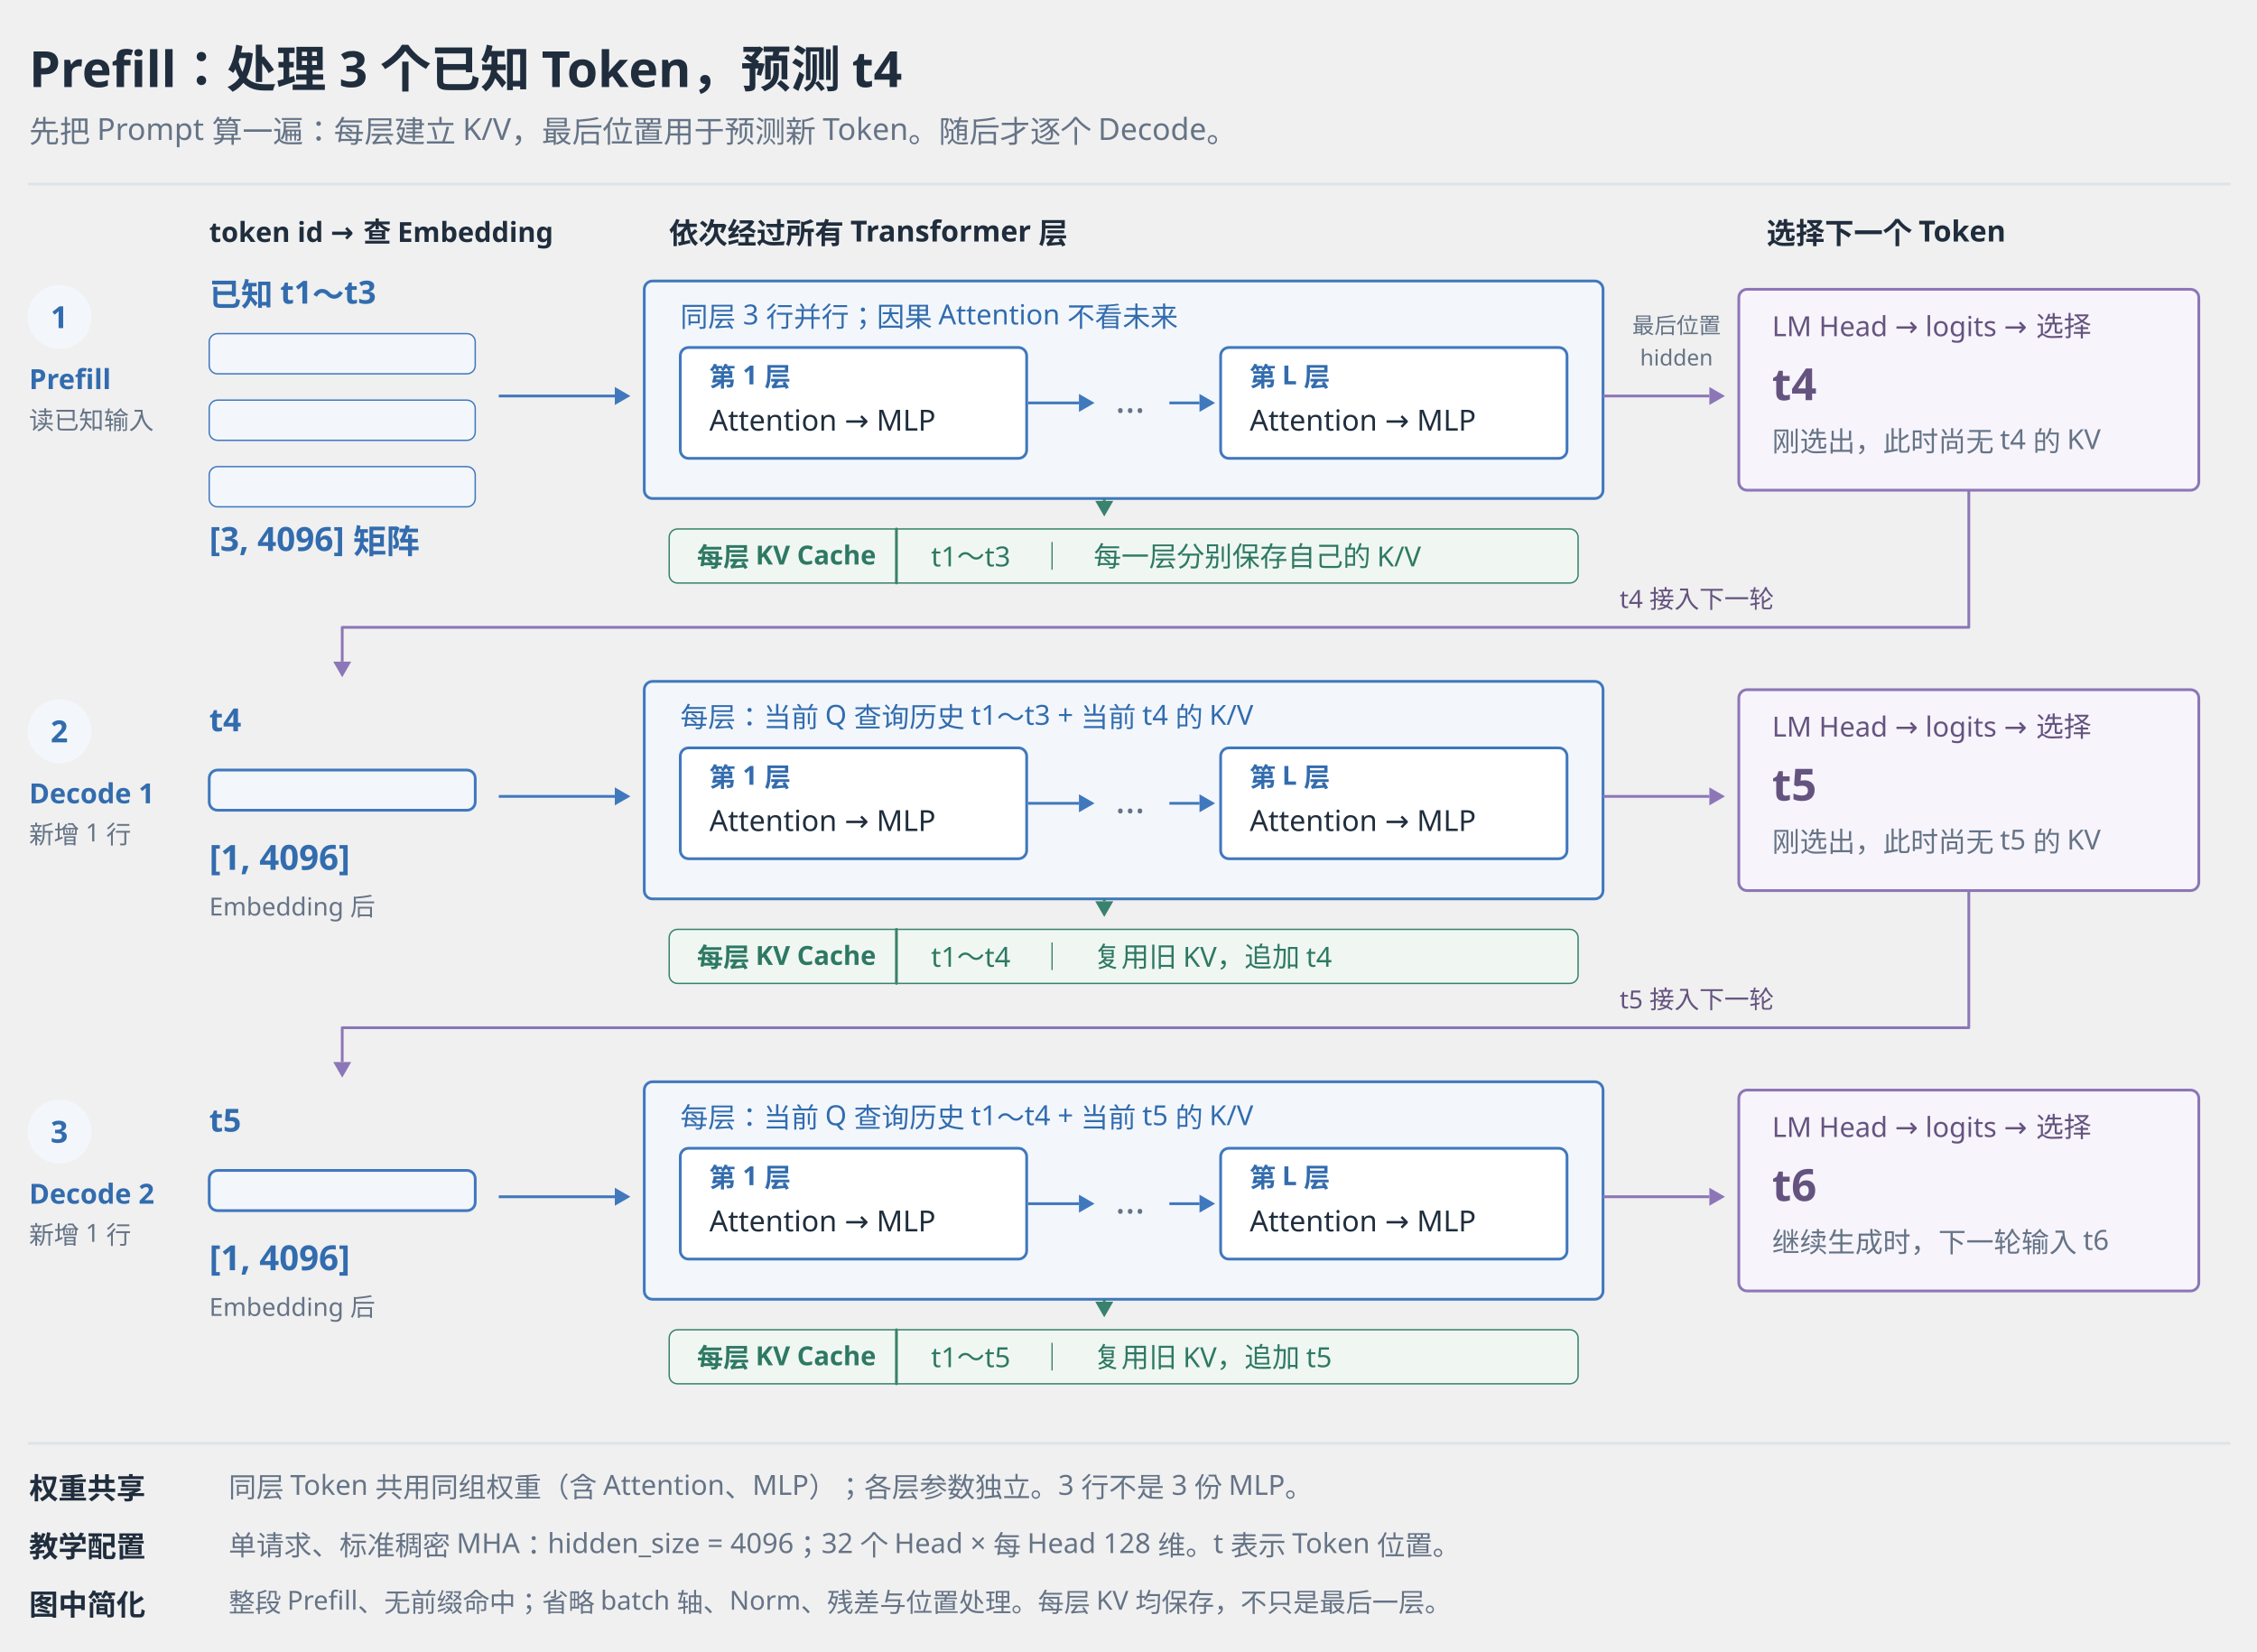
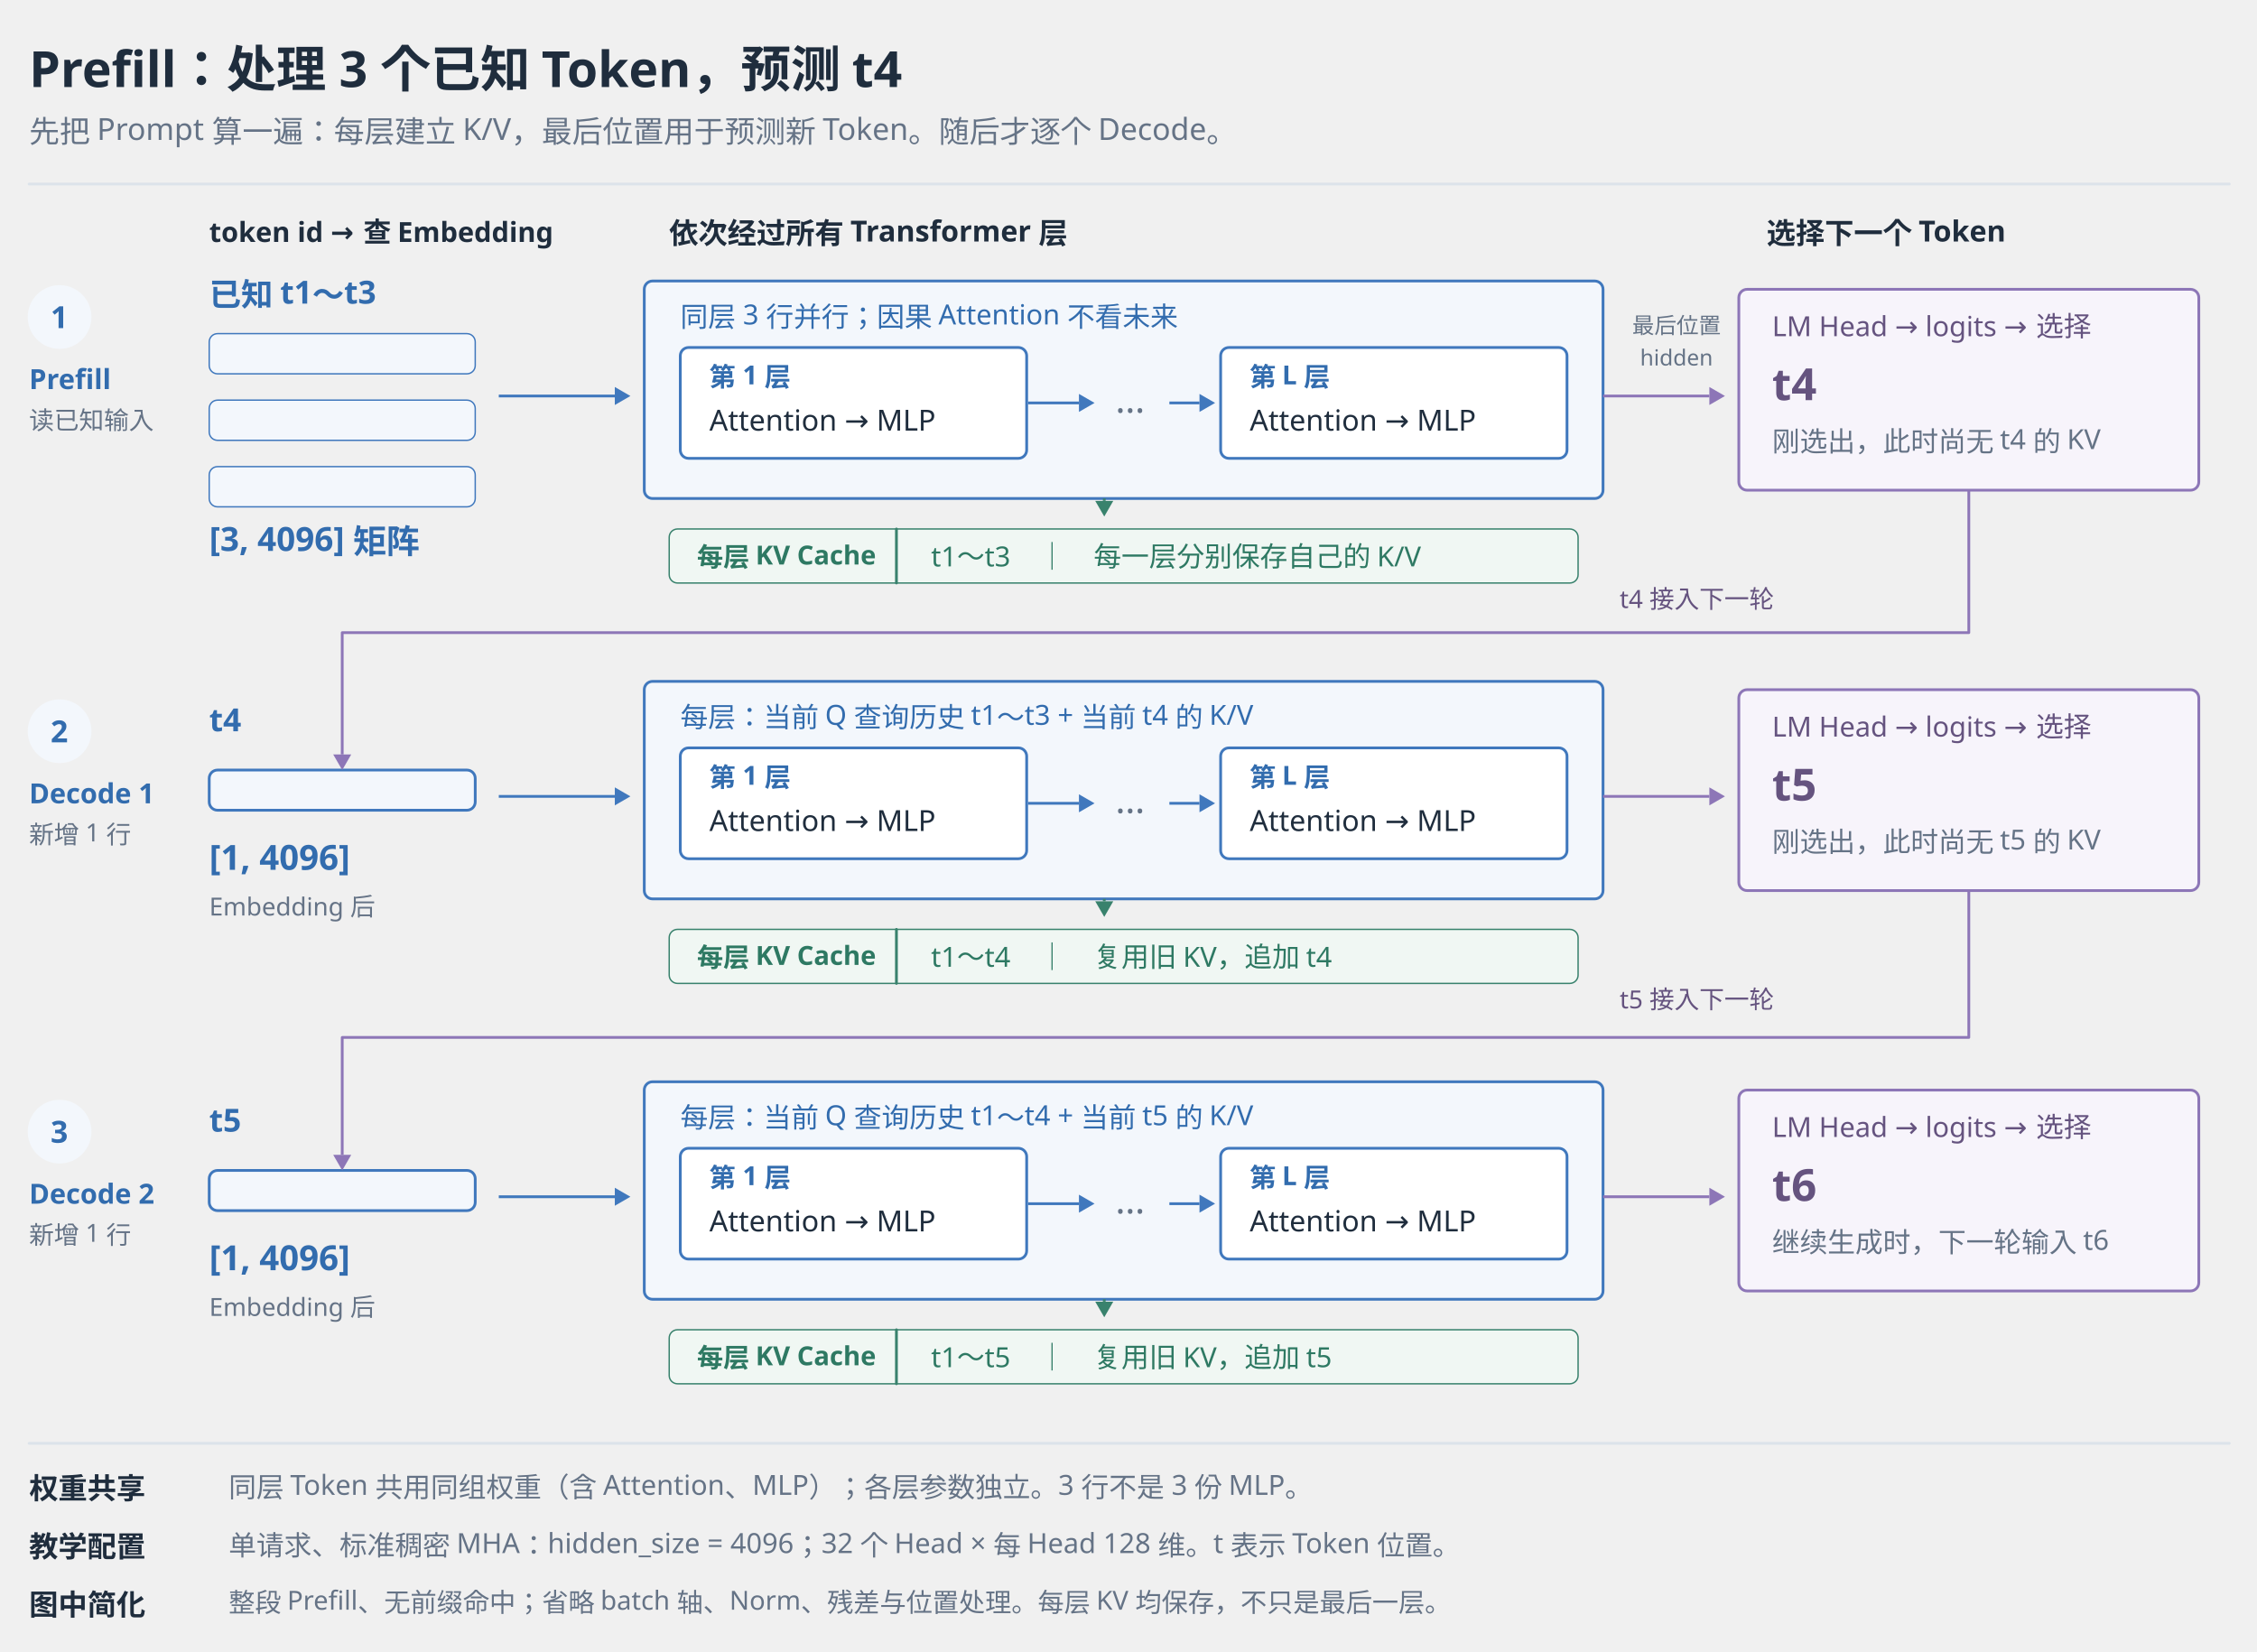
<svg xmlns="http://www.w3.org/2000/svg" width="1629" height="1192" viewBox="35 3.646 1629 1191.055">
  <defs>
    <marker id="connector-arrow-0" markerUnits="userSpaceOnUse" markerWidth="40" markerHeight="40" refX="11.258" refY="0" orient="auto" overflow="visible">
      <path fill="#4078bd" stroke="none" d="M 11.258 0 L 0 -6.5 L 0 6.5 Z" />
    </marker>
    <marker id="connector-arrow-1" markerUnits="userSpaceOnUse" markerWidth="40" markerHeight="40" refX="11.258" refY="0" orient="auto" overflow="visible">
      <path fill="#4078bd" stroke="none" d="M 11.258 0 L 0 -6.5 L 0 6.5 Z" />
    </marker>
    <marker id="connector-arrow-2" markerUnits="userSpaceOnUse" markerWidth="40" markerHeight="40" refX="11.258" refY="0" orient="auto" overflow="visible">
      <path fill="#4078bd" stroke="none" d="M 11.258 0 L 0 -6.5 L 0 6.5 Z" />
    </marker>
    <marker id="connector-arrow-3" markerUnits="userSpaceOnUse" markerWidth="40" markerHeight="40" refX="11.258" refY="0" orient="auto" overflow="visible">
      <path fill="#8d76b7" stroke="none" d="M 11.258 0 L 0 -6.5 L 0 6.5 Z" />
    </marker>
    <marker id="connector-arrow-4" markerUnits="userSpaceOnUse" markerWidth="40" markerHeight="40" refX="11.258" refY="0" orient="auto" overflow="visible">
      <path fill="#39826d" stroke="none" d="M 11.258 0 L 0 -6.5 L 0 6.5 Z" />
    </marker>
    <marker id="connector-arrow-5" markerUnits="userSpaceOnUse" markerWidth="40" markerHeight="40" refX="11.258" refY="0" orient="auto" overflow="visible">
      <path fill="#8d76b7" stroke="none" d="M 11.258 0 L 0 -6.5 L 0 6.5 Z" />
    </marker>
    <marker id="connector-arrow-6" markerUnits="userSpaceOnUse" markerWidth="40" markerHeight="40" refX="11.258" refY="0" orient="auto" overflow="visible">
      <path fill="#4078bd" stroke="none" d="M 11.258 0 L 0 -6.5 L 0 6.5 Z" />
    </marker>
    <marker id="connector-arrow-7" markerUnits="userSpaceOnUse" markerWidth="40" markerHeight="40" refX="11.258" refY="0" orient="auto" overflow="visible">
      <path fill="#4078bd" stroke="none" d="M 11.258 0 L 0 -6.5 L 0 6.5 Z" />
    </marker>
    <marker id="connector-arrow-8" markerUnits="userSpaceOnUse" markerWidth="40" markerHeight="40" refX="11.258" refY="0" orient="auto" overflow="visible">
      <path fill="#4078bd" stroke="none" d="M 11.258 0 L 0 -6.5 L 0 6.5 Z" />
    </marker>
    <marker id="connector-arrow-9" markerUnits="userSpaceOnUse" markerWidth="40" markerHeight="40" refX="11.258" refY="0" orient="auto" overflow="visible">
      <path fill="#8d76b7" stroke="none" d="M 11.258 0 L 0 -6.5 L 0 6.5 Z" />
    </marker>
    <marker id="connector-arrow-10" markerUnits="userSpaceOnUse" markerWidth="40" markerHeight="40" refX="11.258" refY="0" orient="auto" overflow="visible">
      <path fill="#39826d" stroke="none" d="M 11.258 0 L 0 -6.5 L 0 6.5 Z" />
    </marker>
    <marker id="connector-arrow-11" markerUnits="userSpaceOnUse" markerWidth="40" markerHeight="40" refX="11.258" refY="0" orient="auto" overflow="visible">
      <path fill="#8d76b7" stroke="none" d="M 11.258 0 L 0 -6.5 L 0 6.5 Z" />
    </marker>
    <marker id="connector-arrow-12" markerUnits="userSpaceOnUse" markerWidth="40" markerHeight="40" refX="11.258" refY="0" orient="auto" overflow="visible">
      <path fill="#4078bd" stroke="none" d="M 11.258 0 L 0 -6.5 L 0 6.5 Z" />
    </marker>
    <marker id="connector-arrow-13" markerUnits="userSpaceOnUse" markerWidth="40" markerHeight="40" refX="11.258" refY="0" orient="auto" overflow="visible">
      <path fill="#4078bd" stroke="none" d="M 11.258 0 L 0 -6.5 L 0 6.5 Z" />
    </marker>
    <marker id="connector-arrow-14" markerUnits="userSpaceOnUse" markerWidth="40" markerHeight="40" refX="11.258" refY="0" orient="auto" overflow="visible">
      <path fill="#4078bd" stroke="none" d="M 11.258 0 L 0 -6.5 L 0 6.5 Z" />
    </marker>
    <marker id="connector-arrow-15" markerUnits="userSpaceOnUse" markerWidth="40" markerHeight="40" refX="11.258" refY="0" orient="auto" overflow="visible">
      <path fill="#8d76b7" stroke="none" d="M 11.258 0 L 0 -6.5 L 0 6.5 Z" />
    </marker>
    <marker id="connector-arrow-16" markerUnits="userSpaceOnUse" markerWidth="40" markerHeight="40" refX="11.258" refY="0" orient="auto" overflow="visible">
      <path fill="#39826d" stroke="none" d="M 11.258 0 L 0 -6.5 L 0 6.5 Z" />
    </marker>
  </defs>
  <g id="a25:90" transform="translate(56, 23.646)">
    <text font-size="36" font-family="Noto Sans SC" font-weight="bold" fill="#1f2d3d" text-anchor="start" dominant-baseline="alphabetic" x="0">
      <tspan x="0" y="42.354">
        <tspan x="0" text-anchor="start">Prefill：处理 3 个已知 Token，预测 t4</tspan>
      </tspan>
    </text>
  </g>
  <g id="a25:68" transform="translate(56, 80.117)">
    <text font-size="22" font-family="Noto Sans SC" font-weight="normal" fill="#657386" text-anchor="start" dominant-baseline="alphabetic" x="0">
      <tspan x="0" y="25.883">
        <tspan x="0" text-anchor="start">先把 Prompt 算一遍：每层建立 K/V，最后位置用于预测新 Token。随后才逐个 Decode。</tspan>
      </tspan>
    </text>
  </g>
  <g id="c25:33" transform="translate(56, 136)">
    <path fill="none" stroke="#dce3ea" stroke-width="2" stroke-linecap="round" stroke-linejoin="round" d="M 0 0 L 1588 0" />
  </g>
  <g id="a25:106" transform="translate(186, 154.2935)">
    <text font-size="20" font-family="Noto Sans SC" font-weight="bold" fill="#1f2d3d" text-anchor="start" dominant-baseline="alphabetic" x="0">
      <tspan x="0" y="23.53">
        <tspan x="0" text-anchor="start">token id → 查 Embedding</tspan>
      </tspan>
    </text>
  </g>
  <g id="a25:71" transform="translate(518, 154.2935)">
    <text font-size="21" font-family="Noto Sans SC" font-weight="bold" fill="#1f2d3d" text-anchor="start" dominant-baseline="alphabetic" x="0">
      <tspan x="0" y="24.707">
        <tspan x="0" text-anchor="start">依次经过所有 Transformer 层</tspan>
      </tspan>
    </text>
  </g>
  <g id="a25:87" transform="translate(1310, 154.2935)">
    <text font-size="21" font-family="Noto Sans SC" font-weight="bold" fill="#1f2d3d" text-anchor="start" dominant-baseline="alphabetic" x="0">
      <tspan x="0" y="24.707">
        <tspan x="0" text-anchor="start">选择下一个 Token</tspan>
      </tspan>
    </text>
  </g>
  <g id="o25:46" transform="translate(55, 209)">
    <ellipse fill="#f3f7fc" stroke="none" stroke-width="0" cx="23" cy="23" rx="23" ry="23" />
  </g>
  <g id="a25:96" transform="translate(71.5, 214.117)">
    <text font-size="22" font-family="Noto Sans SC" font-weight="bold" fill="#326cae" text-anchor="middle" dominant-baseline="alphabetic" x="6.5">
      <tspan x="6.5" y="25.883">
        <tspan x="0.01" text-anchor="start">1</tspan>
      </tspan>
    </text>
  </g>
  <g id="a25:123" transform="translate(56, 260.47)">
    <text font-size="20" font-family="Noto Sans SC" font-weight="bold" fill="#326cae" text-anchor="start" dominant-baseline="alphabetic" x="0">
      <tspan x="0" y="23.53">
        <tspan x="0" text-anchor="start">Prefill</tspan>
      </tspan>
    </text>
  </g>
  <g id="a25:69" transform="translate(56, 291.823)">
    <text font-size="18" font-family="Noto Sans SC" font-weight="normal" fill="#657386" text-anchor="start" dominant-baseline="alphabetic" x="0">
      <tspan x="0" y="21.177">
        <tspan x="0" text-anchor="start">读已知输入</tspan>
      </tspan>
    </text>
  </g>
  <g id="a25:88" transform="translate(186, 196.9405)">
    <text font-size="23" font-family="Noto Sans SC" font-weight="bold" fill="#326cae" text-anchor="start" dominant-baseline="alphabetic" x="0">
      <tspan x="0" y="27.06">
        <tspan x="0" text-anchor="start">已知 t1～t3</tspan>
      </tspan>
    </text>
  </g>
  <g id="o25:44" transform="translate(186, 244)">
    <rect x="0" y="0" width="192" height="29" fill="#f3f7fc" stroke="#4078bd" stroke-width="1" rx="6" ry="6" />
  </g>
  <g id="o25:41" transform="translate(186, 292)">
    <rect x="0" y="0" width="192" height="29" fill="#f3f7fc" stroke="#4078bd" stroke-width="1" rx="6" ry="6" />
  </g>
  <g id="o25:33" transform="translate(186, 340)">
    <rect x="0" y="0" width="192" height="29" fill="#f3f7fc" stroke="#4078bd" stroke-width="1" rx="6" ry="6" />
  </g>
  <g id="a25:114" transform="translate(186, 372.5875)">
    <text font-size="24" font-family="Noto Sans SC" font-weight="bold" fill="#326cae" text-anchor="start" dominant-baseline="alphabetic" x="0">
      <tspan x="0" y="28.236">
        <tspan x="0" text-anchor="start">[3, 4096] 矩阵</tspan>
      </tspan>
    </text>
  </g>
  <g id="c25:38" transform="translate(395, 289)">
    <path fill="none" stroke="#4078bd" stroke-width="2" stroke-linecap="butt" stroke-linejoin="round" marker-end="url(#connector-arrow-0)" stroke-dasharray="0 0 83.742 11.258" d="M 0 0 L 95 0" />
  </g>
  <g id="o25:28" transform="translate(500, 206)">
    <rect x="0" y="0" width="692" height="157" fill="#f3f7fc" stroke="#4078bd" stroke-width="2" rx="6" ry="6" />
  </g>
  <g id="a25:117" transform="translate(526, 215.47)">
    <text font-size="20" font-family="Noto Sans SC" font-weight="normal" fill="#326cae" text-anchor="start" dominant-baseline="alphabetic" x="0">
      <tspan x="0" y="23.53">
        <tspan x="0" text-anchor="start">同层 3 行并行；因果 Attention 不看未来</tspan>
      </tspan>
    </text>
  </g>
  <g id="o25:40" transform="translate(526, 254)">
    <rect x="0" y="0" width="250" height="80" fill="#ffffff" stroke="#4078bd" stroke-width="2" rx="6" ry="6" />
  </g>
  <g id="a25:75" transform="translate(547, 259.6465)">
    <text font-size="19" font-family="Noto Sans SC" font-weight="bold" fill="#326cae" text-anchor="start" dominant-baseline="alphabetic" x="0">
      <tspan x="0" y="22.354">
        <tspan x="0" text-anchor="start">第 1 层</tspan>
      </tspan>
    </text>
  </g>
  <g id="a25:105" transform="translate(547, 289.2935)">
    <text font-size="21" font-family="Noto Sans SC" font-weight="normal" fill="#1f2d3d" text-anchor="start" dominant-baseline="alphabetic" x="0">
      <tspan x="0" y="24.707">
        <tspan x="0" text-anchor="start">Attention → MLP</tspan>
      </tspan>
    </text>
  </g>
  <g id="c25:40" transform="translate(777, 294)">
    <path fill="none" stroke="#4078bd" stroke-width="2" stroke-linecap="butt" stroke-linejoin="round" marker-end="url(#connector-arrow-1)" stroke-dasharray="0 0 36.742 11.258" d="M 0 0 L 48 0" />
  </g>
  <g id="a25:102" transform="translate(840, 269.2345)">
    <text font-size="27" font-family="Noto Sans SC" font-weight="normal" fill="#657386" text-anchor="start" dominant-baseline="alphabetic" x="0">
      <tspan x="0" y="31.765">
        <tspan x="0" text-anchor="start">…</tspan>
      </tspan>
    </text>
  </g>
  <g id="c25:24" transform="translate(879, 294)">
    <path fill="none" stroke="#4078bd" stroke-width="2" stroke-linecap="butt" stroke-linejoin="round" marker-end="url(#connector-arrow-2)" stroke-dasharray="0 0 21.742 11.258" d="M 0 0 L 33 0" />
  </g>
  <g id="o25:45" transform="translate(916, 254)">
    <rect x="0" y="0" width="250" height="80" fill="#ffffff" stroke="#4078bd" stroke-width="2" rx="6" ry="6" />
  </g>
  <g id="a25:80" transform="translate(937, 259.6465)">
    <text font-size="19" font-family="Noto Sans SC" font-weight="bold" fill="#326cae" text-anchor="start" dominant-baseline="alphabetic" x="0">
      <tspan x="0" y="22.354">
        <tspan x="0" text-anchor="start">第 L 层</tspan>
      </tspan>
    </text>
  </g>
  <g id="a25:78" transform="translate(937, 289.2935)">
    <text font-size="21" font-family="Noto Sans SC" font-weight="normal" fill="#1f2d3d" text-anchor="start" dominant-baseline="alphabetic" x="0">
      <tspan x="0" y="24.707">
        <tspan x="0" text-anchor="start">Attention → MLP</tspan>
      </tspan>
    </text>
  </g>
  <g id="c25:30" transform="translate(1192, 289)">
    <path fill="none" stroke="#8d76b7" stroke-width="2" stroke-linecap="butt" stroke-linejoin="round" marker-end="url(#connector-arrow-3)" stroke-dasharray="0 0 76.742 11.258" d="M 0 0 L 88 0" />
  </g>
  <g id="a25:97" transform="translate(1199, 225)">
    <text font-size="16" font-family="Noto Sans SC" font-weight="normal" fill="#657386" text-anchor="middle" dominant-baseline="alphabetic" x="46">
      <tspan x="46" y="18.824">
        <tspan x="14" text-anchor="start">最后位置</tspan>
      </tspan>
      <tspan x="46" y="41.992">
        <tspan x="19.71" text-anchor="start">hidden</tspan>
      </tspan>
    </text>
  </g>
  <g id="o25:42" transform="translate(1290, 212)">
    <rect x="0" y="0" width="332" height="145" fill="#f7f4fb" stroke="#8d76b7" stroke-width="2" rx="6" ry="6" />
  </g>
  <g id="a25:83" transform="translate(1314, 222.2935)">
    <text font-size="20" font-family="Noto Sans SC" font-weight="normal" fill="#65537f" text-anchor="start" dominant-baseline="alphabetic" x="0">
      <tspan x="0" y="23.53">
        <tspan x="0" text-anchor="start">LM Head → logits → 选择</tspan>
      </tspan>
    </text>
  </g>
  <g id="a25:121" transform="translate(1314, 254.352)">
    <text font-size="32" font-family="Noto Sans SC" font-weight="bold" fill="#65537f" text-anchor="start" dominant-baseline="alphabetic" x="0">
      <tspan x="0" y="37.648">
        <tspan x="0" text-anchor="start">t4</tspan>
      </tspan>
    </text>
  </g>
  <g id="a25:89" transform="translate(1314, 305.47)">
    <text font-size="20" font-family="Noto Sans SC" font-weight="normal" fill="#657386" text-anchor="start" dominant-baseline="alphabetic" x="0">
      <tspan x="0" y="23.53">
        <tspan x="0" text-anchor="start">刚选出，此时尚无 t4 的 KV</tspan>
      </tspan>
    </text>
  </g>
  <g id="c25:23" transform="translate(832, 363)">
    <path fill="none" stroke="#39826d" stroke-width="2" stroke-linecap="butt" stroke-linejoin="round" marker-end="url(#connector-arrow-4)" stroke-dasharray="0 0 1.742 11.258" d="M 0 0 L 0 13" />
  </g>
  <g id="o25:37" transform="translate(518, 385)">
    <rect x="0" y="0" width="656" height="39" fill="#f0f7f3" stroke="#39826d" stroke-width="1" rx="6" ry="6" />
  </g>
  <g id="c25:44" transform="translate(682, 385)">
    <path fill="none" stroke="#39826d" stroke-width="2" stroke-linecap="round" stroke-linejoin="round" d="M 0 0 L 0 39" />
  </g>
  <g id="a25:124" transform="translate(538, 389.6465)">
    <text font-size="19" font-family="Noto Sans SC" font-weight="bold" fill="#2e7963" text-anchor="start" dominant-baseline="alphabetic" x="0">
      <tspan x="0" y="22.354">
        <tspan x="0" text-anchor="start">每层 KV Cache</tspan>
      </tspan>
    </text>
  </g>
  <g id="a25:92" transform="translate(707, 388.47)">
    <text font-size="20" font-family="Noto Sans SC" font-weight="normal" fill="#2e7963" text-anchor="start" dominant-baseline="alphabetic" x="0">
      <tspan x="0" y="23.53">
        <tspan x="0" text-anchor="start">t1～t3　｜　每一层分别保存自己的 K/V</tspan>
      </tspan>
    </text>
  </g>
-   <g id="c25:28" transform="translate(282, 357)">
-     <path fill="none" stroke="#8d76b7" stroke-width="2" stroke-linecap="butt" stroke-linejoin="round" marker-end="url(#connector-arrow-5)" stroke-dasharray="0 0 1297.742 11.258" d="M 1174 0 L 1174 99 L 0 99 L 0 135" />
-   </g>
  <g id="a25:111" transform="translate(1204, 420.823)">
    <text font-size="18" font-family="Noto Sans SC" font-weight="normal" fill="#65537f" text-anchor="start" dominant-baseline="alphabetic" x="0">
      <tspan x="0" y="21.177">
        <tspan x="0" text-anchor="start">t4 接入下一轮</tspan>
      </tspan>
    </text>
  </g>
  <g id="o25:35" transform="translate(55, 508)">
    <ellipse fill="#f3f7fc" stroke="none" stroke-width="0" cx="23" cy="23" rx="23" ry="23" />
  </g>
  <g id="a25:70" transform="translate(71.5, 513.117)">
    <text font-size="22" font-family="Noto Sans SC" font-weight="bold" fill="#326cae" text-anchor="middle" dominant-baseline="alphabetic" x="6.5">
      <tspan x="6.5" y="25.883">
        <tspan x="0.01" text-anchor="start">2</tspan>
      </tspan>
    </text>
  </g>
  <g id="a25:125" transform="translate(56, 559.47)">
    <text font-size="20" font-family="Noto Sans SC" font-weight="bold" fill="#326cae" text-anchor="start" dominant-baseline="alphabetic" x="0">
      <tspan x="0" y="23.53">
        <tspan x="0" text-anchor="start">Decode 1</tspan>
      </tspan>
    </text>
  </g>
  <g id="a25:98" transform="translate(56, 590.823)">
    <text font-size="18" font-family="Noto Sans SC" font-weight="normal" fill="#657386" text-anchor="start" dominant-baseline="alphabetic" x="0">
      <tspan x="0" y="21.177">
        <tspan x="0" text-anchor="start">新增 1 行</tspan>
      </tspan>
    </text>
  </g>
  <g id="a25:84" transform="translate(186, 503.9405)">
    <text font-size="23" font-family="Noto Sans SC" font-weight="bold" fill="#326cae" text-anchor="start" dominant-baseline="alphabetic" x="0">
      <tspan x="0" y="27.06">
        <tspan x="0" text-anchor="start">t4</tspan>
      </tspan>
    </text>
  </g>
  <g id="o25:43" transform="translate(186, 559)">
    <rect x="0" y="0" width="192" height="29" fill="#f3f7fc" stroke="#4078bd" stroke-width="2" rx="6" ry="6" />
  </g>
+   <g id="c25:28" transform="translate(282, 357)">
+     <path fill="none" stroke="#8d76b7" stroke-width="2" stroke-linecap="butt" stroke-linejoin="round" marker-end="url(#connector-arrow-5)" stroke-dasharray="0 0 1364.742 11.258" d="M 1174 0 L 1174 102.828 L 0 102.828 L 0 202" />
+   </g>
  <g id="a25:122" transform="translate(186, 601.5875)">
    <text font-size="25" font-family="Noto Sans SC" font-weight="bold" fill="#326cae" text-anchor="start" dominant-baseline="alphabetic" x="0">
      <tspan x="0" y="29.412">
        <tspan x="0" text-anchor="start">[1, 4096]</tspan>
      </tspan>
    </text>
  </g>
  <g id="a25:66" transform="translate(186, 642.823)">
    <text font-size="18" font-family="Noto Sans SC" font-weight="normal" fill="#657386" text-anchor="start" dominant-baseline="alphabetic" x="0">
      <tspan x="0" y="21.177">
        <tspan x="0" text-anchor="start">Embedding 后</tspan>
      </tspan>
    </text>
  </g>
  <g id="c25:42" transform="translate(395, 578)">
    <path fill="none" stroke="#4078bd" stroke-width="2" stroke-linecap="butt" stroke-linejoin="round" marker-end="url(#connector-arrow-6)" stroke-dasharray="0 0 83.742 11.258" d="M 0 0 L 95 0" />
  </g>
  <g id="o25:36" transform="translate(500, 495)">
    <rect x="0" y="0" width="692" height="157" fill="#f3f7fc" stroke="#4078bd" stroke-width="2" rx="6" ry="6" />
  </g>
  <g id="a25:120" transform="translate(526, 504.47)">
    <text font-size="20" font-family="Noto Sans SC" font-weight="normal" fill="#326cae" text-anchor="start" dominant-baseline="alphabetic" x="0">
      <tspan x="0" y="23.53">
        <tspan x="0" text-anchor="start">每层：当前 Q 查询历史 t1～t3 + 当前 t4 的 K/V</tspan>
      </tspan>
    </text>
  </g>
  <g id="o25:25" transform="translate(526, 543)">
    <rect x="0" y="0" width="250" height="80" fill="#ffffff" stroke="#4078bd" stroke-width="2" rx="6" ry="6" />
  </g>
  <g id="a25:115" transform="translate(547, 548.6465)">
    <text font-size="19" font-family="Noto Sans SC" font-weight="bold" fill="#326cae" text-anchor="start" dominant-baseline="alphabetic" x="0">
      <tspan x="0" y="22.354">
        <tspan x="0" text-anchor="start">第 1 层</tspan>
      </tspan>
    </text>
  </g>
  <g id="a25:107" transform="translate(547, 578.2935)">
    <text font-size="21" font-family="Noto Sans SC" font-weight="normal" fill="#1f2d3d" text-anchor="start" dominant-baseline="alphabetic" x="0">
      <tspan x="0" y="24.707">
        <tspan x="0" text-anchor="start">Attention → MLP</tspan>
      </tspan>
    </text>
  </g>
  <g id="c25:26" transform="translate(777, 583)">
    <path fill="none" stroke="#4078bd" stroke-width="2" stroke-linecap="butt" stroke-linejoin="round" marker-end="url(#connector-arrow-7)" stroke-dasharray="0 0 36.742 11.258" d="M 0 0 L 48 0" />
  </g>
  <g id="a25:72" transform="translate(840, 558.2345)">
    <text font-size="27" font-family="Noto Sans SC" font-weight="normal" fill="#657386" text-anchor="start" dominant-baseline="alphabetic" x="0">
      <tspan x="0" y="31.765">
        <tspan x="0" text-anchor="start">…</tspan>
      </tspan>
    </text>
  </g>
  <g id="c25:43" transform="translate(879, 583)">
    <path fill="none" stroke="#4078bd" stroke-width="2" stroke-linecap="butt" stroke-linejoin="round" marker-end="url(#connector-arrow-8)" stroke-dasharray="0 0 21.742 11.258" d="M 0 0 L 33 0" />
  </g>
  <g id="o25:30" transform="translate(916, 543)">
    <rect x="0" y="0" width="250" height="80" fill="#ffffff" stroke="#4078bd" stroke-width="2" rx="6" ry="6" />
  </g>
  <g id="a25:82" transform="translate(937, 548.6465)">
    <text font-size="19" font-family="Noto Sans SC" font-weight="bold" fill="#326cae" text-anchor="start" dominant-baseline="alphabetic" x="0">
      <tspan x="0" y="22.354">
        <tspan x="0" text-anchor="start">第 L 层</tspan>
      </tspan>
    </text>
  </g>
  <g id="a25:100" transform="translate(937, 578.2935)">
    <text font-size="21" font-family="Noto Sans SC" font-weight="normal" fill="#1f2d3d" text-anchor="start" dominant-baseline="alphabetic" x="0">
      <tspan x="0" y="24.707">
        <tspan x="0" text-anchor="start">Attention → MLP</tspan>
      </tspan>
    </text>
  </g>
  <g id="c25:39" transform="translate(1192, 578)">
    <path fill="none" stroke="#8d76b7" stroke-width="2" stroke-linecap="butt" stroke-linejoin="round" marker-end="url(#connector-arrow-9)" stroke-dasharray="0 0 76.742 11.258" d="M 0 0 L 88 0" />
  </g>
  <g id="o25:29" transform="translate(1290, 501)">
    <rect x="0" y="0" width="332" height="145" fill="#f7f4fb" stroke="#8d76b7" stroke-width="2" rx="6" ry="6" />
  </g>
  <g id="a25:127" transform="translate(1314, 511.2935)">
    <text font-size="20" font-family="Noto Sans SC" font-weight="normal" fill="#65537f" text-anchor="start" dominant-baseline="alphabetic" x="0">
      <tspan x="0" y="23.53">
        <tspan x="0" text-anchor="start">LM Head → logits → 选择</tspan>
      </tspan>
    </text>
  </g>
  <g id="a25:93" transform="translate(1314, 543.352)">
    <text font-size="32" font-family="Noto Sans SC" font-weight="bold" fill="#65537f" text-anchor="start" dominant-baseline="alphabetic" x="0">
      <tspan x="0" y="37.648">
        <tspan x="0" text-anchor="start">t5</tspan>
      </tspan>
    </text>
  </g>
  <g id="a25:94" transform="translate(1314, 594.47)">
    <text font-size="20" font-family="Noto Sans SC" font-weight="normal" fill="#657386" text-anchor="start" dominant-baseline="alphabetic" x="0">
      <tspan x="0" y="23.53">
        <tspan x="0" text-anchor="start">刚选出，此时尚无 t5 的 KV</tspan>
      </tspan>
    </text>
  </g>
  <g id="c25:29" transform="translate(832, 652)">
    <path fill="none" stroke="#39826d" stroke-width="2" stroke-linecap="butt" stroke-linejoin="round" marker-end="url(#connector-arrow-10)" stroke-dasharray="0 0 1.742 11.258" d="M 0 0 L 0 13" />
  </g>
  <g id="o25:27" transform="translate(518, 674)">
    <rect x="0" y="0" width="656" height="39" fill="#f0f7f3" stroke="#39826d" stroke-width="1" rx="6" ry="6" />
  </g>
  <g id="c25:31" transform="translate(682, 674)">
    <path fill="none" stroke="#39826d" stroke-width="2" stroke-linecap="round" stroke-linejoin="round" d="M 0 0 L 0 39" />
  </g>
  <g id="a25:73" transform="translate(538, 678.6465)">
    <text font-size="19" font-family="Noto Sans SC" font-weight="bold" fill="#2e7963" text-anchor="start" dominant-baseline="alphabetic" x="0">
      <tspan x="0" y="22.354">
        <tspan x="0" text-anchor="start">每层 KV Cache</tspan>
      </tspan>
    </text>
  </g>
  <g id="a25:79" transform="translate(707, 677.47)">
    <text font-size="20" font-family="Noto Sans SC" font-weight="normal" fill="#2e7963" text-anchor="start" dominant-baseline="alphabetic" x="0">
      <tspan x="0" y="23.53">
        <tspan x="0" text-anchor="start">t1～t4　｜　复用旧 KV，追加 t4</tspan>
      </tspan>
    </text>
  </g>
-   <g id="c25:25" transform="translate(282, 646)">
-     <path fill="none" stroke="#8d76b7" stroke-width="2" stroke-linecap="butt" stroke-linejoin="round" marker-end="url(#connector-arrow-11)" stroke-dasharray="0 0 1297.742 11.258" d="M 1174 0 L 1174 99 L 0 99 L 0 135" />
-   </g>
  <g id="a25:99" transform="translate(1204, 709.823)">
    <text font-size="18" font-family="Noto Sans SC" font-weight="normal" fill="#65537f" text-anchor="start" dominant-baseline="alphabetic" x="0">
      <tspan x="0" y="21.177">
        <tspan x="0" text-anchor="start">t5 接入下一轮</tspan>
      </tspan>
    </text>
  </g>
  <g id="o25:31" transform="translate(55, 797)">
    <ellipse fill="#f3f7fc" stroke="none" stroke-width="0" cx="23" cy="23" rx="23" ry="23" />
  </g>
  <g id="a25:101" transform="translate(71.5, 802.117)">
    <text font-size="22" font-family="Noto Sans SC" font-weight="bold" fill="#326cae" text-anchor="middle" dominant-baseline="alphabetic" x="6.5">
      <tspan x="6.5" y="25.883">
        <tspan x="0.01" text-anchor="start">3</tspan>
      </tspan>
    </text>
  </g>
  <g id="a25:81" transform="translate(56, 848.47)">
    <text font-size="20" font-family="Noto Sans SC" font-weight="bold" fill="#326cae" text-anchor="start" dominant-baseline="alphabetic" x="0">
      <tspan x="0" y="23.53">
        <tspan x="0" text-anchor="start">Decode 2</tspan>
      </tspan>
    </text>
  </g>
  <g id="a25:95" transform="translate(56, 879.823)">
    <text font-size="18" font-family="Noto Sans SC" font-weight="normal" fill="#657386" text-anchor="start" dominant-baseline="alphabetic" x="0">
      <tspan x="0" y="21.177">
        <tspan x="0" text-anchor="start">新增 1 行</tspan>
      </tspan>
    </text>
  </g>
  <g id="a25:65" transform="translate(186, 792.9405)">
    <text font-size="23" font-family="Noto Sans SC" font-weight="bold" fill="#326cae" text-anchor="start" dominant-baseline="alphabetic" x="0">
      <tspan x="0" y="27.06">
        <tspan x="0" text-anchor="start">t5</tspan>
      </tspan>
    </text>
  </g>
  <g id="o25:39" transform="translate(186, 848)">
    <rect x="0" y="0" width="192" height="29" fill="#f3f7fc" stroke="#4078bd" stroke-width="2" rx="6" ry="6" />
  </g>
+   <g id="c25:25" transform="translate(282, 646)">
+     <path fill="none" stroke="#8d76b7" stroke-width="2" stroke-linecap="butt" stroke-linejoin="round" marker-end="url(#connector-arrow-11)" stroke-dasharray="0 0 1364.742 11.258" d="M 1174 0 L 1174 106.01 L 0 106.01 L 0 202" />
+   </g>
  <g id="a25:76" transform="translate(186, 890.5875)">
    <text font-size="25" font-family="Noto Sans SC" font-weight="bold" fill="#326cae" text-anchor="start" dominant-baseline="alphabetic" x="0">
      <tspan x="0" y="29.412">
        <tspan x="0" text-anchor="start">[1, 4096]</tspan>
      </tspan>
    </text>
  </g>
  <g id="a25:109" transform="translate(186, 931.823)">
    <text font-size="18" font-family="Noto Sans SC" font-weight="normal" fill="#657386" text-anchor="start" dominant-baseline="alphabetic" x="0">
      <tspan x="0" y="21.177">
        <tspan x="0" text-anchor="start">Embedding 后</tspan>
      </tspan>
    </text>
  </g>
  <g id="c25:41" transform="translate(395, 867)">
    <path fill="none" stroke="#4078bd" stroke-width="2" stroke-linecap="butt" stroke-linejoin="round" marker-end="url(#connector-arrow-12)" stroke-dasharray="0 0 83.742 11.258" d="M 0 0 L 95 0" />
  </g>
  <g id="o25:38" transform="translate(500, 784)">
    <rect x="0" y="0" width="692" height="157" fill="#f3f7fc" stroke="#4078bd" stroke-width="2" rx="6" ry="6" />
  </g>
  <g id="a25:116" transform="translate(526, 793.47)">
    <text font-size="20" font-family="Noto Sans SC" font-weight="normal" fill="#326cae" text-anchor="start" dominant-baseline="alphabetic" x="0">
      <tspan x="0" y="23.53">
        <tspan x="0" text-anchor="start">每层：当前 Q 查询历史 t1～t4 + 当前 t5 的 K/V</tspan>
      </tspan>
    </text>
  </g>
  <g id="o25:26" transform="translate(526, 832)">
    <rect x="0" y="0" width="250" height="80" fill="#ffffff" stroke="#4078bd" stroke-width="2" rx="6" ry="6" />
  </g>
  <g id="a25:113" transform="translate(547, 837.6465)">
    <text font-size="19" font-family="Noto Sans SC" font-weight="bold" fill="#326cae" text-anchor="start" dominant-baseline="alphabetic" x="0">
      <tspan x="0" y="22.354">
        <tspan x="0" text-anchor="start">第 1 层</tspan>
      </tspan>
    </text>
  </g>
  <g id="a25:77" transform="translate(547, 867.2935)">
    <text font-size="21" font-family="Noto Sans SC" font-weight="normal" fill="#1f2d3d" text-anchor="start" dominant-baseline="alphabetic" x="0">
      <tspan x="0" y="24.707">
        <tspan x="0" text-anchor="start">Attention → MLP</tspan>
      </tspan>
    </text>
  </g>
  <g id="c25:34" transform="translate(777, 872)">
    <path fill="none" stroke="#4078bd" stroke-width="2" stroke-linecap="butt" stroke-linejoin="round" marker-end="url(#connector-arrow-13)" stroke-dasharray="0 0 36.742 11.258" d="M 0 0 L 48 0" />
  </g>
  <g id="a25:126" transform="translate(840, 847.2345)">
    <text font-size="27" font-family="Noto Sans SC" font-weight="normal" fill="#657386" text-anchor="start" dominant-baseline="alphabetic" x="0">
      <tspan x="0" y="31.765">
        <tspan x="0" text-anchor="start">…</tspan>
      </tspan>
    </text>
  </g>
  <g id="c25:37" transform="translate(879, 872)">
    <path fill="none" stroke="#4078bd" stroke-width="2" stroke-linecap="butt" stroke-linejoin="round" marker-end="url(#connector-arrow-14)" stroke-dasharray="0 0 21.742 11.258" d="M 0 0 L 33 0" />
  </g>
  <g id="o25:34" transform="translate(916, 832)">
    <rect x="0" y="0" width="250" height="80" fill="#ffffff" stroke="#4078bd" stroke-width="2" rx="6" ry="6" />
  </g>
  <g id="a25:103" transform="translate(937, 837.6465)">
    <text font-size="19" font-family="Noto Sans SC" font-weight="bold" fill="#326cae" text-anchor="start" dominant-baseline="alphabetic" x="0">
      <tspan x="0" y="22.354">
        <tspan x="0" text-anchor="start">第 L 层</tspan>
      </tspan>
    </text>
  </g>
  <g id="a25:108" transform="translate(937, 867.2935)">
    <text font-size="21" font-family="Noto Sans SC" font-weight="normal" fill="#1f2d3d" text-anchor="start" dominant-baseline="alphabetic" x="0">
      <tspan x="0" y="24.707">
        <tspan x="0" text-anchor="start">Attention → MLP</tspan>
      </tspan>
    </text>
  </g>
  <g id="c25:36" transform="translate(1192, 867)">
    <path fill="none" stroke="#8d76b7" stroke-width="2" stroke-linecap="butt" stroke-linejoin="round" marker-end="url(#connector-arrow-15)" stroke-dasharray="0 0 76.742 11.258" d="M 0 0 L 88 0" />
  </g>
  <g id="o25:24" transform="translate(1290, 790)">
    <rect x="0" y="0" width="332" height="145" fill="#f7f4fb" stroke="#8d76b7" stroke-width="2" rx="6" ry="6" />
  </g>
  <g id="a25:128" transform="translate(1314, 800.2935)">
    <text font-size="20" font-family="Noto Sans SC" font-weight="normal" fill="#65537f" text-anchor="start" dominant-baseline="alphabetic" x="0">
      <tspan x="0" y="23.53">
        <tspan x="0" text-anchor="start">LM Head → logits → 选择</tspan>
      </tspan>
    </text>
  </g>
  <g id="a25:119" transform="translate(1314, 832.352)">
    <text font-size="32" font-family="Noto Sans SC" font-weight="bold" fill="#65537f" text-anchor="start" dominant-baseline="alphabetic" x="0">
      <tspan x="0" y="37.648">
        <tspan x="0" text-anchor="start">t6</tspan>
      </tspan>
    </text>
  </g>
  <g id="a25:86" transform="translate(1314, 883.47)">
    <text font-size="20" font-family="Noto Sans SC" font-weight="normal" fill="#657386" text-anchor="start" dominant-baseline="alphabetic" x="0">
      <tspan x="0" y="23.53">
        <tspan x="0" text-anchor="start">继续生成时，下一轮输入 t6</tspan>
      </tspan>
    </text>
  </g>
  <g id="c25:35" transform="translate(832, 941)">
    <path fill="none" stroke="#39826d" stroke-width="2" stroke-linecap="butt" stroke-linejoin="round" marker-end="url(#connector-arrow-16)" stroke-dasharray="0 0 1.742 11.258" d="M 0 0 L 0 13" />
  </g>
  <g id="o25:32" transform="translate(518, 963)">
    <rect x="0" y="0" width="656" height="39" fill="#f0f7f3" stroke="#39826d" stroke-width="1" rx="6" ry="6" />
  </g>
  <g id="c25:32" transform="translate(682, 963)">
    <path fill="none" stroke="#39826d" stroke-width="2" stroke-linecap="round" stroke-linejoin="round" d="M 0 0 L 0 39" />
  </g>
  <g id="a25:91" transform="translate(538, 967.6465)">
    <text font-size="19" font-family="Noto Sans SC" font-weight="bold" fill="#2e7963" text-anchor="start" dominant-baseline="alphabetic" x="0">
      <tspan x="0" y="22.354">
        <tspan x="0" text-anchor="start">每层 KV Cache</tspan>
      </tspan>
    </text>
  </g>
  <g id="a25:67" transform="translate(707, 966.47)">
    <text font-size="20" font-family="Noto Sans SC" font-weight="normal" fill="#2e7963" text-anchor="start" dominant-baseline="alphabetic" x="0">
      <tspan x="0" y="23.53">
        <tspan x="0" text-anchor="start">t1～t5　｜　复用旧 KV，追加 t5</tspan>
      </tspan>
    </text>
  </g>
  <g id="c25:27" transform="translate(56, 1045)">
    <path fill="none" stroke="#dce3ea" stroke-width="2" stroke-linecap="round" stroke-linejoin="round" d="M 0 0 L 1588 0" />
  </g>
  <g id="a25:110" transform="translate(56, 1060.293)">
    <text font-size="21" font-family="Noto Sans SC" font-weight="bold" fill="#1f2d3d" text-anchor="start" dominant-baseline="alphabetic" x="0">
      <tspan x="0" y="24.707">
        <tspan x="0" text-anchor="start">权重共享</tspan>
      </tspan>
    </text>
  </g>
  <g id="a25:74" transform="translate(200, 1060.293)">
    <text font-size="20" font-family="Noto Sans SC" font-weight="normal" fill="#657386" text-anchor="start" dominant-baseline="alphabetic" x="0">
      <tspan x="0" y="23.53">
        <tspan x="0" text-anchor="start">同层 Token 共用同组权重（含 Attention、MLP）；各层参数独立。3 行不是 3 份 MLP。</tspan>
      </tspan>
    </text>
  </g>
  <g id="a25:104" transform="translate(56, 1102.293)">
    <text font-size="21" font-family="Noto Sans SC" font-weight="bold" fill="#1f2d3d" text-anchor="start" dominant-baseline="alphabetic" x="0">
      <tspan x="0" y="24.707">
        <tspan x="0" text-anchor="start">教学配置</tspan>
      </tspan>
    </text>
  </g>
  <g id="a25:112" transform="translate(200, 1102.293)">
    <text font-size="20" font-family="Noto Sans SC" font-weight="normal" fill="#657386" text-anchor="start" dominant-baseline="alphabetic" x="0">
      <tspan x="0" y="23.53">
        <tspan x="0" text-anchor="start">单请求、标准稠密 MHA：hidden_size = 4096；32 个 Head × 每 Head 128 维。t 表示 Token 位置。</tspan>
      </tspan>
    </text>
  </g>
  <g id="a25:85" transform="translate(56, 1144.293)">
    <text font-size="21" font-family="Noto Sans SC" font-weight="bold" fill="#1f2d3d" text-anchor="start" dominant-baseline="alphabetic" x="0">
      <tspan x="0" y="24.707">
        <tspan x="0" text-anchor="start">图中简化</tspan>
      </tspan>
    </text>
  </g>
  <g id="a25:118" transform="translate(200, 1144.293)">
    <text font-size="19" font-family="Noto Sans SC" font-weight="normal" fill="#657386" text-anchor="start" dominant-baseline="alphabetic" x="0">
      <tspan x="0" y="22.354">
        <tspan x="0" text-anchor="start">整段 Prefill、无前缀命中；省略 batch 轴、Norm、残差与位置处理。每层 KV 均保存，不只是最后一层。</tspan>
      </tspan>
    </text>
  </g>
</svg>
